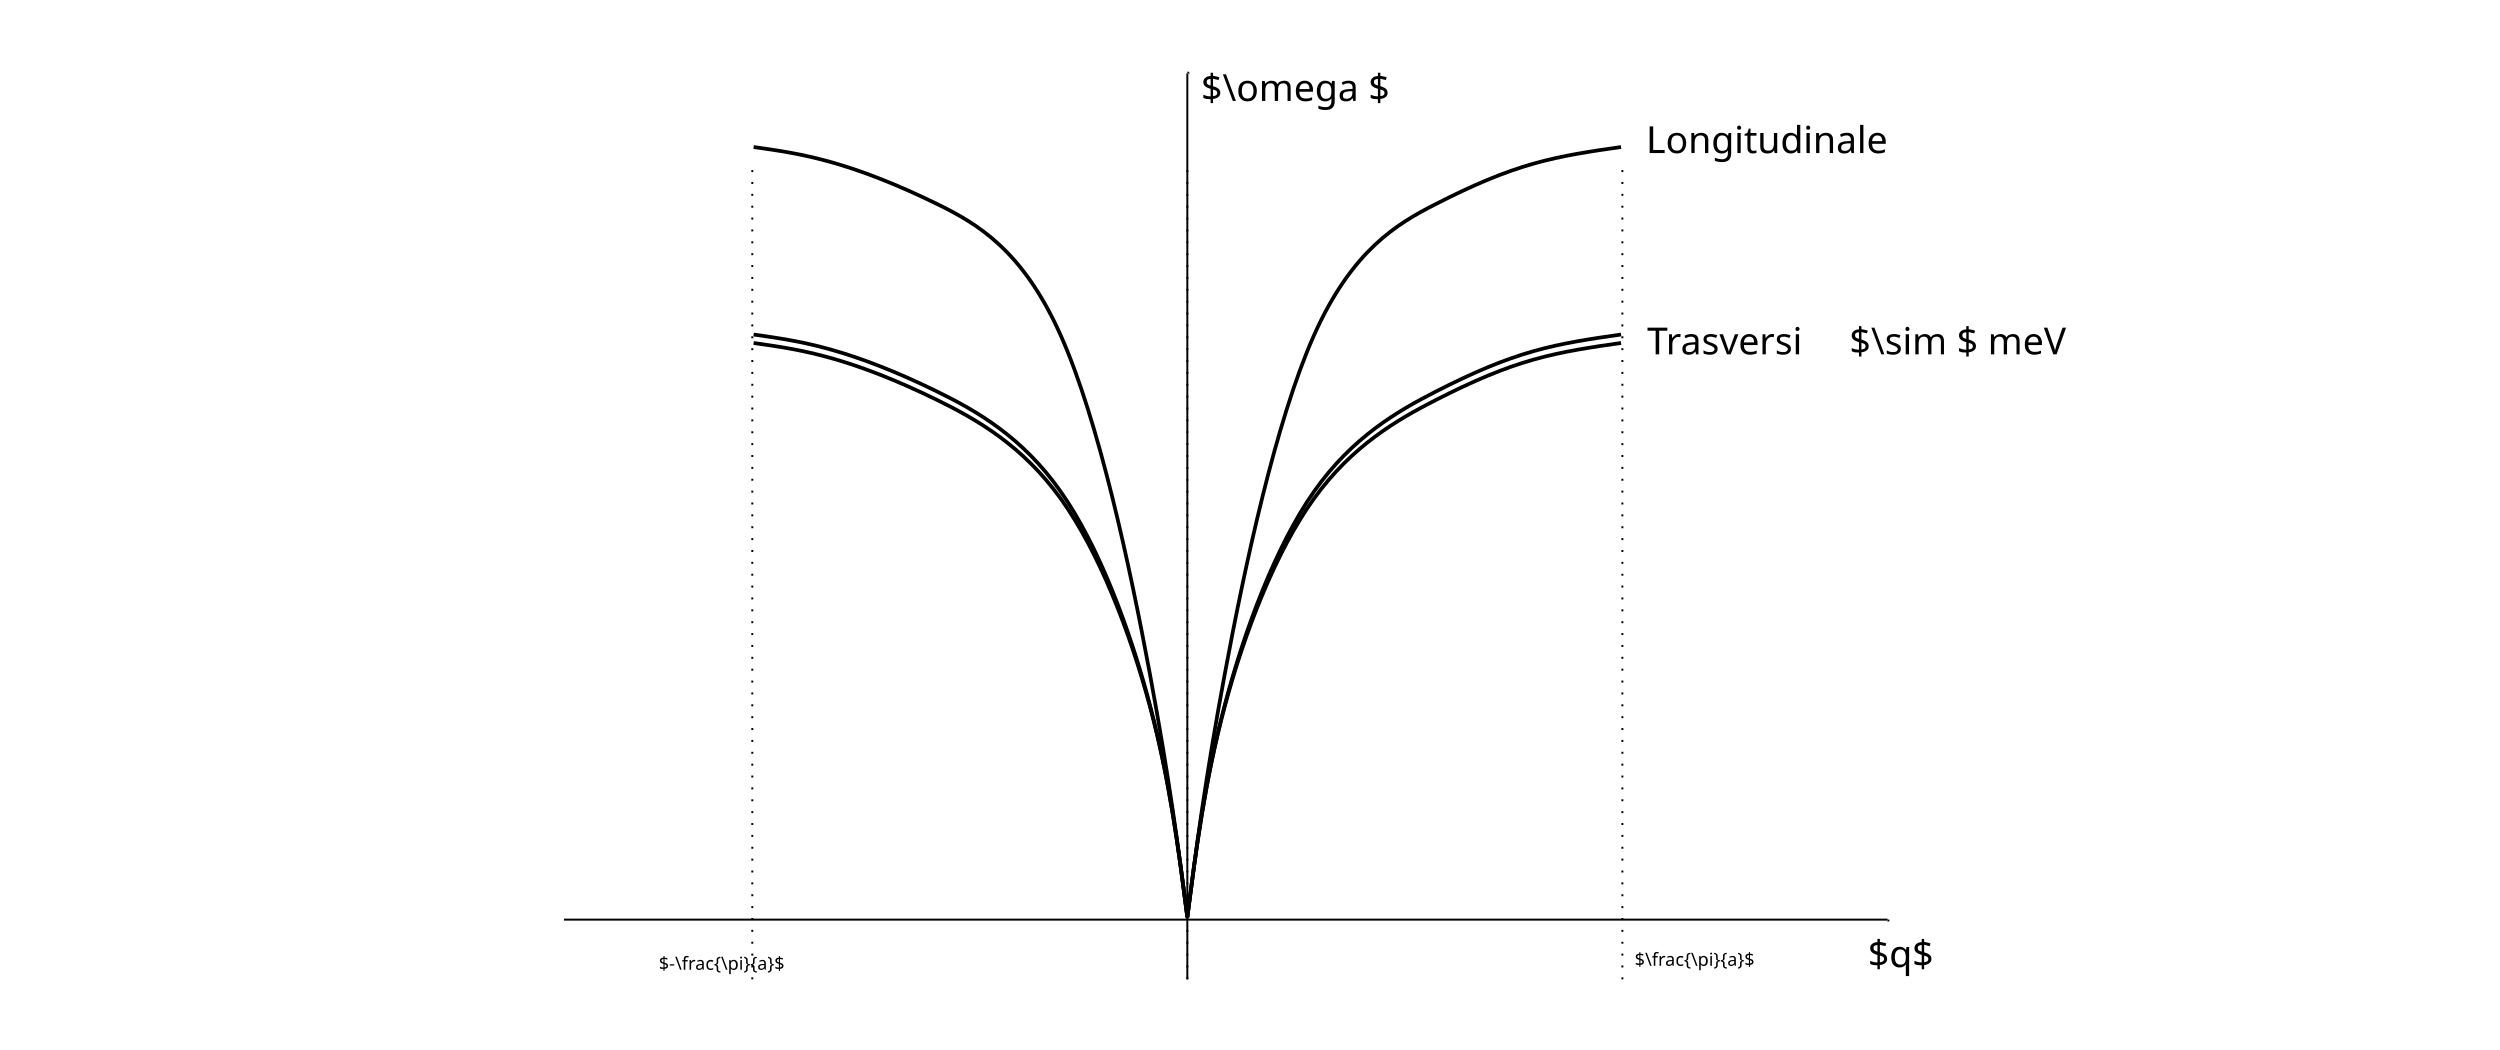
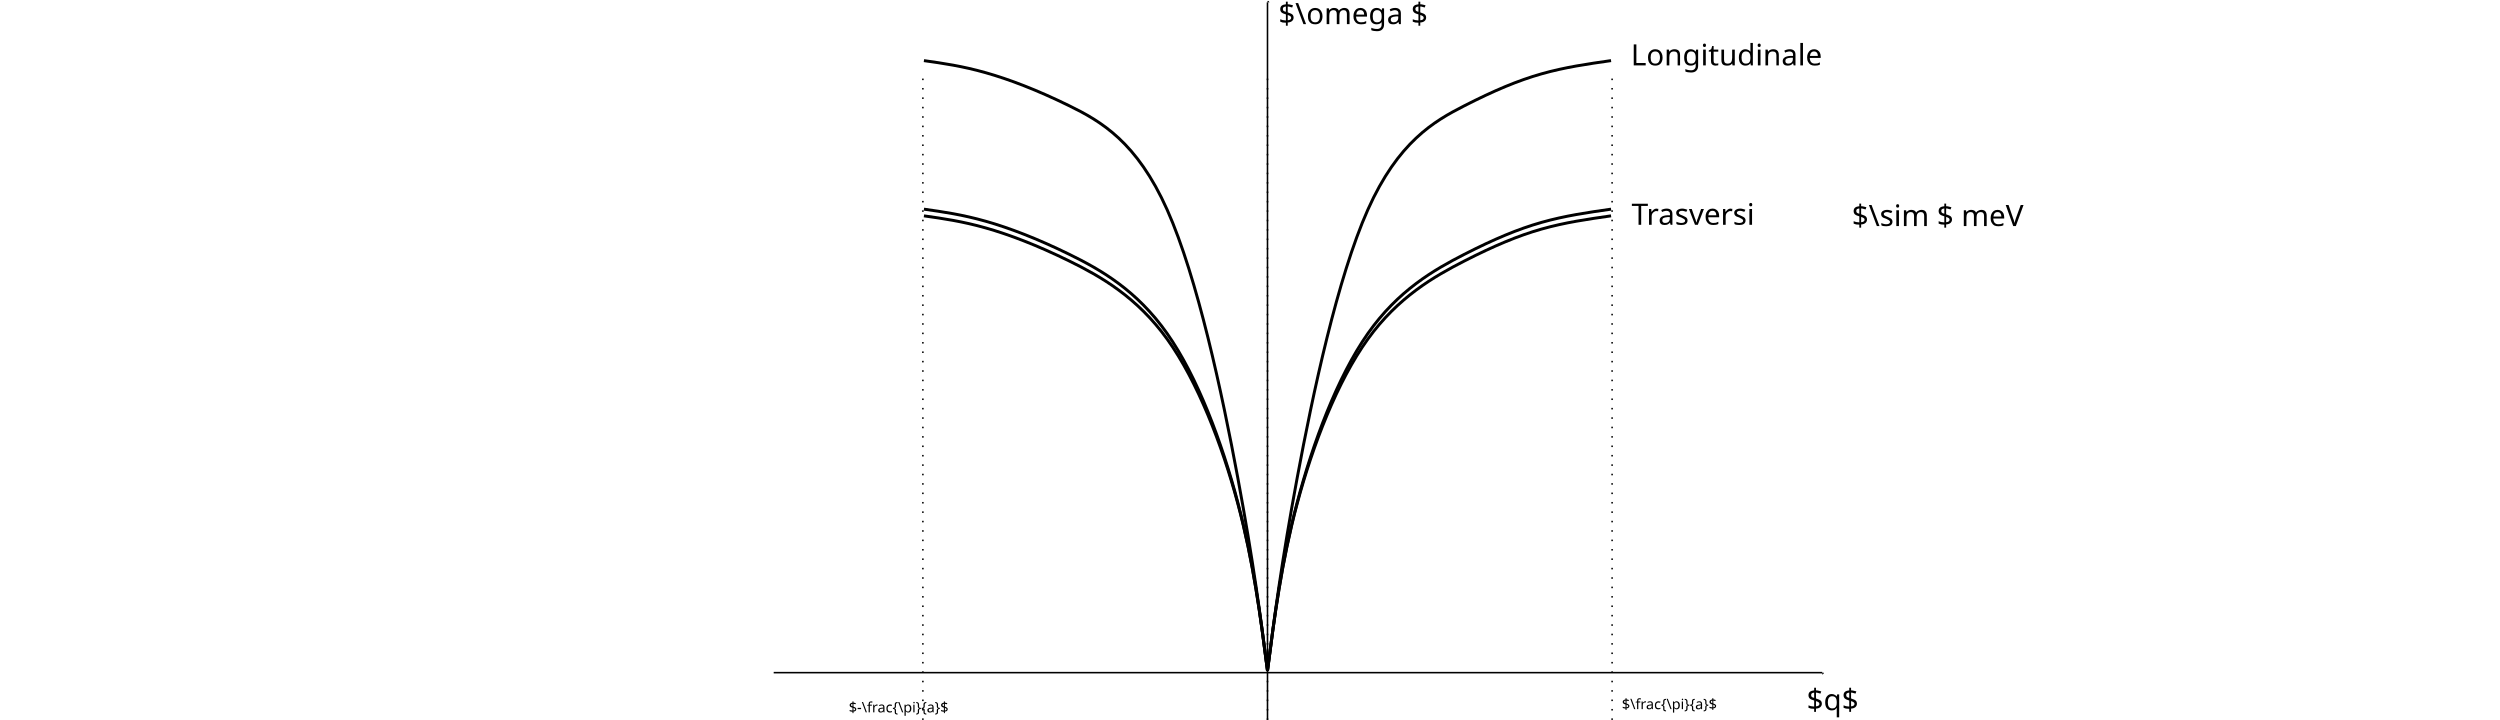
- <svg xmlns="http://www.w3.org/2000/svg" width="177.318mm" height="74.46mm" viewBox="0 0 177.318 74.46" version="1.1" id="svg8">
+ <svg xmlns="http://www.w3.org/2000/svg" width="192.908mm" height="55.552mm" viewBox="0 0 192.908 55.552" version="1.1" id="svg8">
  <defs id="defs2">
    <marker id="marker-arrow-1.0616" orient="auto-start-reverse" refY="0" refX="0" markerHeight="1.69" markerWidth="0.911">
      <g transform="scale(1.343431)" id="g820">
        <path d="M -1.554,2.072 C -1.425,1.295 0,0.13 0.389,0 0,-0.13 -1.425,-1.295 -1.554,-2.072" style="fill:none;stroke:#000000;stroke-width:0.6;stroke-linecap:round;stroke-linejoin:round;stroke-miterlimit:10;stroke-dasharray:none;stroke-opacity:1" id="path818" />
      </g>
    </marker>
    <g id="g890">
      <symbol style="overflow:visible" overflow="visible" id="glyph0-0">
        <path style="stroke:none" d="" id="path881" />
      </symbol>
      <symbol style="overflow:visible" overflow="visible" id="glyph0-1">
        <path style="stroke:none" d="m 0.234,-2.562 h 0.406 c 0.125,0 0.172,0.016 0.234,-0.094 0.125,-0.203 0.281,-0.391 0.5,-0.484 0.125,-0.062 0.266,-0.062 0.406,-0.062 h 0.312 C 2.047,-3.062 2.031,-2.906 1.984,-2.75 1.812,-1.953 1.609,-1.172 1.312,-0.484 1.266,-0.375 1.188,-0.25 1.188,-0.141 1.219,0.062 1.469,0.109 1.625,0.016 1.766,-0.078 1.812,-0.25 1.875,-0.391 2.125,-1 2.297,-1.641 2.469,-2.281 2.516,-2.5 2.656,-3.156 2.672,-3.172 2.703,-3.219 2.781,-3.203 2.844,-3.203 H 3.312 C 3.172,-2.375 3,-1.594 3.234,-0.641 3.266,-0.484 3.375,-0.109 3.484,0 3.562,0.094 3.719,0.078 3.812,0.016 3.891,-0.031 3.938,-0.078 3.984,-0.156 4.062,-0.297 3.953,-0.438 3.906,-0.578 3.688,-1.109 3.688,-1.844 3.781,-2.547 3.812,-2.766 3.875,-2.984 3.891,-3.203 H 4.594 c 0.109,0 0.25,0.016 0.359,-0.031 C 5.109,-3.281 5.25,-3.5 5.141,-3.672 5.062,-3.781 4.906,-3.766 4.781,-3.766 H 2.266 c -0.281,0 -0.594,-0.031 -0.875,0.062 -0.438,0.156 -0.828,0.578 -1.062,0.969 C 0.297,-2.672 0.25,-2.625 0.234,-2.562 Z m 0,0" id="path884" />
      </symbol>
      <symbol style="overflow:visible" overflow="visible" id="glyph0-2">
        <path style="stroke:none" d="m 1.375,-3.016 c 0.297,-0.156 0.453,-0.281 0.859,-0.359 0.141,-0.031 0.5,-0.078 0.672,-0.062 0.25,0.031 0.469,0.188 0.547,0.453 0.078,0.297 -0.062,0.562 -0.094,0.859 -0.703,0 -1.469,0.109 -2,0.375 -0.297,0.156 -0.594,0.391 -0.688,0.719 C 0.531,-0.578 0.719,0.016 1.281,0.062 2,0.109 2.672,-0.172 3.031,-0.531 L 2.922,0 H 3.344 C 3.422,0 3.5,0.031 3.5,-0.094 3.516,-0.141 3.688,-0.891 3.688,-0.891 l 0.25,-1.25 c 0.047,-0.203 0.109,-0.406 0.125,-0.594 0.031,-0.359 -0.125,-0.688 -0.359,-0.875 -0.297,-0.234 -0.656,-0.266 -1,-0.234 -0.25,0.016 -0.5,0.047 -0.75,0.125 -0.078,0.016 -0.453,0.156 -0.5,0.203 -0.031,0.031 -0.078,0.375 -0.078,0.5 z m 1.922,1.156 C 3.281,-1.703 3.234,-1.531 3.203,-1.375 3.156,-1.172 3.125,-0.969 3,-0.812 2.906,-0.688 2.766,-0.594 2.625,-0.531 2.219,-0.344 1.578,-0.281 1.297,-0.609 1.125,-0.781 1.203,-1.062 1.344,-1.25 1.609,-1.547 2.031,-1.688 2.406,-1.766 2.688,-1.828 3,-1.859 3.297,-1.859 Z m 0,0" id="path887" />
      </symbol>
    </g>
    <marker id="marker-arrow-0.5308" orient="auto-start-reverse" refY="0" refX="0" markerHeight="1.69" markerWidth="0.911">
      <g transform="scale(2.153529)" id="g994">
        <path d="M -1.554,2.072 C -1.425,1.295 0,0.13 0.389,0 0,-0.13 -1.425,-1.295 -1.554,-2.072" style="fill:none;stroke:#000000;stroke-width:0.6;stroke-linecap:round;stroke-linejoin:round;stroke-miterlimit:10;stroke-dasharray:none;stroke-opacity:1" id="path992" />
      </g>
    </marker>
    <marker id="marker-arrow-0.5308-6" orient="auto-start-reverse" refY="0" refX="0" markerHeight="1.69" markerWidth="0.911">
      <g transform="scale(2.153529)" id="g1027">
        <path d="M -1.554,2.072 C -1.425,1.295 0,0.13 0.389,0 0,-0.13 -1.425,-1.295 -1.554,-2.072" style="fill:none;stroke:#000000;stroke-width:0.6;stroke-linecap:round;stroke-linejoin:round;stroke-miterlimit:10;stroke-dasharray:none;stroke-opacity:1" id="path1025" />
      </g>
    </marker>
  </defs>
-   <g id="layer1" transform="translate(-27.02744,-199.1034)">
+   <g id="layer1" transform="translate(-17.02744,-213.0123)">
    <g transform="translate(-0.5174074,2.514144)" id="layer1-5">
-       <path id="path816" d="M 67.545,261.816 H 161.43" style="fill:none;fill-opacity:1;stroke:#000000;stroke-width:0.14;stroke-linecap:butt;stroke-linejoin:miter;stroke-dasharray:none;stroke-opacity:1;marker-start:none;marker-end:url(#marker-arrow-0.5308)" />
-       <path id="path842" d="M 80.903,266.05 V 208.1" style="fill:none;fill-opacity:1;stroke:#000000;stroke-width:0.14;stroke-linecap:butt;stroke-linejoin:miter;stroke-dasharray:0.14, 0.702;stroke-opacity:1;marker-start:none;marker-end:none" />
-       <path id="path842-3" d="M 142.616,266.05 V 208.1" style="fill:none;fill-opacity:1;stroke:#000000;stroke-width:0.14;stroke-linecap:butt;stroke-linejoin:miter;stroke-dasharray:0.14, 0.702;stroke-opacity:1;marker-start:none;marker-end:none" />
-       <text x="74.272" y="265.369" style="font-size:1.285px;font-family:'Iosevka Term';-inkscape-font-specification:'Iosevka Term, Normal';fill:#000000;fill-opacity:1;stroke:none;stroke-width:0.128" xml:space="preserve" id="text869">
-         <tspan style="stroke-width:0.128" y="265.369" x="74.272" id="tspan867">$-\frac{\pi}{a}$</tspan>
+       <path id="path816" d="M 77.245,262.402 H 158.155" style="fill:none;fill-opacity:1;stroke:#000000;stroke-width:0.121;stroke-linecap:butt;stroke-linejoin:miter;stroke-dasharray:none;stroke-opacity:1;marker-start:none;marker-end:url(#marker-arrow-0.5308)" />
+       <path id="path842" d="M 88.757,266.05 V 216.109" style="fill:none;fill-opacity:1;stroke:#000000;stroke-width:0.121;stroke-linecap:butt;stroke-linejoin:miter;stroke-dasharray:0.121, 0.605;stroke-opacity:1;marker-start:none;marker-end:none" />
+       <path id="path842-3" d="M 141.94,266.05 V 216.109" style="fill:none;fill-opacity:1;stroke:#000000;stroke-width:0.121;stroke-linecap:butt;stroke-linejoin:miter;stroke-dasharray:0.121, 0.605;stroke-opacity:1;marker-start:none;marker-end:none" />
+       <text x="83.042" y="265.464" style="font-size:1.107px;font-family:'Iosevka Term';-inkscape-font-specification:'Iosevka Term, Normal';fill:#000000;fill-opacity:1;stroke:none;stroke-width:0.111" xml:space="preserve" id="text869">
+         <tspan style="stroke-width:0.111" y="265.464" x="83.042" id="tspan867">$-\frac{\pi}{a}$</tspan>
      </text>
-       <path id="path842-6" d="M 111.759,266.05 V 208.1" style="fill:none;fill-opacity:1;stroke:#000000;stroke-width:0.14;stroke-linecap:butt;stroke-linejoin:miter;stroke-dasharray:0.14, 0.702;stroke-opacity:1;marker-start:none;marker-end:none" />
-       <path transform="translate(0,-4.399719)" id="path950" d="m 111.759,266.05 c 0.627,-4.861 1.254,-9.721 2.66,-14.976 1.406,-5.254 3.612,-10.958 6.324,-14.721 2.712,-3.763 5.938,-5.61 8.627,-6.986 2.689,-1.375 4.826,-2.271 6.926,-2.867 2.101,-0.596 4.162,-0.89 6.225,-1.185" style="fill:none;stroke:#000000;stroke-width:0.265px;stroke-linecap:butt;stroke-linejoin:miter;stroke-opacity:1" />
-       <path transform="matrix(-1,0,0,1,223.5189,-4.399719)" id="path950-5" d="m 111.759,266.05 c 0.627,-4.861 1.254,-9.721 2.66,-14.976 1.406,-5.254 3.612,-10.958 6.324,-14.721 2.712,-3.763 5.936,-5.609 8.8,-7.011 2.863,-1.402 5.346,-2.349 7.447,-2.944 2.101,-0.596 3.816,-0.839 5.532,-1.082" style="fill:none;stroke:#000000;stroke-width:0.265px;stroke-linecap:butt;stroke-linejoin:miter;stroke-opacity:1" />
-       <text x="143.49" y="265.087" style="font-size:1.285px;font-family:'Iosevka Term';-inkscape-font-specification:'Iosevka Term, Normal';fill:#000000;fill-opacity:1;stroke:none;stroke-width:0.128" xml:space="preserve" id="text869-3">
-         <tspan style="stroke-width:0.128" y="265.087" x="143.49" id="tspan867-5">$\frac{\pi}{a}$</tspan>
+       <path id="path842-6" d="M 115.349,266.05 V 216.109" style="fill:none;fill-opacity:1;stroke:#000000;stroke-width:0.121;stroke-linecap:butt;stroke-linejoin:miter;stroke-dasharray:0.121, 0.605;stroke-opacity:1;marker-start:none;marker-end:none" />
+       <path transform="matrix(0.861794,0,0,0.861794,19.0351,32.97803)" id="path950" d="m 111.759,266.05 c 0.627,-4.861 1.254,-9.721 2.66,-14.976 1.406,-5.254 3.612,-10.958 6.324,-14.721 2.712,-3.763 5.938,-5.61 8.627,-6.986 2.689,-1.375 4.826,-2.271 6.926,-2.867 2.101,-0.596 4.162,-0.89 6.225,-1.185" style="fill:none;stroke:#000000;stroke-width:0.265px;stroke-linecap:butt;stroke-linejoin:miter;stroke-opacity:1" />
+       <path transform="matrix(-0.861794,0,0,0.861794,211.6623,32.97803)" id="path950-5" d="m 111.759,266.05 c 0.627,-4.861 1.254,-9.721 2.66,-14.976 1.406,-5.254 3.612,-10.958 6.324,-14.721 2.712,-3.763 5.936,-5.609 8.8,-7.011 2.863,-1.402 5.346,-2.349 7.447,-2.944 2.101,-0.596 3.816,-0.839 5.532,-1.082" style="fill:none;stroke:#000000;stroke-width:0.265px;stroke-linecap:butt;stroke-linejoin:miter;stroke-opacity:1" />
+       <text x="142.694" y="265.22" style="font-size:1.107px;font-family:'Iosevka Term';-inkscape-font-specification:'Iosevka Term, Normal';fill:#000000;fill-opacity:1;stroke:none;stroke-width:0.111" xml:space="preserve" id="text869-3">
+         <tspan style="stroke-width:0.111" y="265.22" x="142.694" id="tspan867-5">$\frac{\pi}{a}$</tspan>
      </text>
-       <path id="path990" d="M 111.759,266.05 V 201.798" style="fill:none;fill-opacity:1;stroke:#000000;stroke-width:0.14;stroke-linecap:butt;stroke-linejoin:miter;stroke-dasharray:none;stroke-opacity:1;marker-start:none;marker-end:url(#marker-arrow-0.5308)" />
-       <text x="112.738" y="203.75" style="font-size:2.646px;font-family:'Iosevka Term';-inkscape-font-specification:'Iosevka Term, Normal';fill:#000000;fill-opacity:1;stroke:none;stroke-width:0.265" xml:space="preserve" id="text1069">
-         <tspan style="stroke-width:0.265" y="203.75" x="112.738" id="tspan1067">$\omega $</tspan>
+       <path id="path990" d="m 115.349,266.05 v -55.372" style="fill:none;fill-opacity:1;stroke:#000000;stroke-width:0.121;stroke-linecap:butt;stroke-linejoin:miter;stroke-dasharray:none;stroke-opacity:1;marker-start:none;marker-end:url(#marker-arrow-0.5308)" />
+       <text x="116.192" y="212.361" style="font-size:2.28px;font-family:'Iosevka Term';-inkscape-font-specification:'Iosevka Term, Normal';fill:#000000;fill-opacity:1;stroke:none;stroke-width:0.228" xml:space="preserve" id="text1069">
+         <tspan style="stroke-width:0.228" y="212.361" x="116.192" id="tspan1067">$\omega $</tspan>
      </text>
-       <text x="160.036" y="265.18" style="font-size:2.646px;font-family:'Iosevka Term';-inkscape-font-specification:'Iosevka Term, Normal';fill:#000000;fill-opacity:1;stroke:none;stroke-width:0.265" xml:space="preserve" id="text1083">
-         <tspan style="stroke-width:0.265" y="265.18" x="160.036" id="tspan1081">$q$</tspan>
+       <text x="156.953" y="265.301" style="font-size:2.28px;font-family:'Iosevka Term';-inkscape-font-specification:'Iosevka Term, Normal';fill:#000000;fill-opacity:1;stroke:none;stroke-width:0.228" xml:space="preserve" id="text1083">
+         <tspan style="stroke-width:0.228" y="265.301" x="156.953" id="tspan1081">$q$</tspan>
      </text>
-       <path transform="translate(0,-4.399719)" id="path950-9" d="m 111.759,266.05 c 0.627,-4.861 1.254,-9.721 2.66,-17.281 1.406,-7.56 3.612,-17.92 6.324,-23.999 2.712,-6.079 5.938,-7.927 8.627,-9.302 2.689,-1.375 4.826,-2.271 6.926,-2.867 2.101,-0.596 4.162,-0.89 6.225,-1.185" style="fill:none;stroke:#000000;stroke-width:0.265px;stroke-linecap:butt;stroke-linejoin:miter;stroke-opacity:1" />
-       <path transform="matrix(-1,0,0,1,223.5189,-4.399719)" id="path950-5-1" d="m 111.759,266.05 c 0.627,-4.861 1.254,-9.721 2.66,-17.281 1.406,-7.56 3.611,-17.918 6.324,-23.998 2.713,-6.08 5.936,-7.926 8.8,-9.328 2.863,-1.402 5.346,-2.349 7.447,-2.944 2.101,-0.596 3.816,-0.839 5.532,-1.082" style="fill:none;stroke:#000000;stroke-width:0.265px;stroke-linecap:butt;stroke-linejoin:miter;stroke-opacity:1" />
-       <path transform="translate(2.3e-6,-4.399719)" id="path950-93" d="m 111.759,266.05 c 0.627,-4.861 1.254,-9.721 2.66,-15.075 1.406,-5.354 3.612,-11.258 6.324,-15.121 2.712,-3.863 5.938,-5.71 8.627,-7.086 2.689,-1.375 4.826,-2.271 6.926,-2.867 2.101,-0.596 4.162,-0.89 6.225,-1.185" style="fill:none;stroke:#000000;stroke-width:0.265px;stroke-linecap:butt;stroke-linejoin:miter;stroke-opacity:1" />
-       <path transform="matrix(-1,0,0,1,223.5189,-4.399719)" id="path950-5-6" d="m 111.759,266.05 c 0.627,-4.861 1.254,-9.721 2.66,-15.075 1.406,-5.354 3.611,-11.258 6.324,-15.121 2.713,-3.863 5.936,-5.71 8.8,-7.111 2.863,-1.402 5.346,-2.349 7.447,-2.944 2.101,-0.596 3.816,-0.839 5.532,-1.082" style="fill:none;stroke:#000000;stroke-width:0.265px;stroke-linecap:butt;stroke-linejoin:miter;stroke-opacity:1" />
-       <text id="text1055" xml:space="preserve" style="font-size:2.646px;font-family:'Iosevka Term';-inkscape-font-specification:'Iosevka Term, Normal';fill:#000000;fill-opacity:1;stroke:none;stroke-width:0.265" x="144.367" y="221.719">
-         <tspan id="tspan1053" x="144.367" y="221.719" style="stroke-width:0.265">Trasversi</tspan>
+       <path transform="matrix(0.861794,0,0,0.861794,19.0351,32.97803)" id="path950-9" d="m 111.759,266.05 c 0.627,-4.861 1.254,-9.721 2.66,-17.281 1.406,-7.56 3.612,-17.92 6.324,-23.999 2.712,-6.079 5.938,-7.927 8.627,-9.302 2.689,-1.375 4.826,-2.271 6.926,-2.867 2.101,-0.596 4.162,-0.89 6.225,-1.185" style="fill:none;stroke:#000000;stroke-width:0.265px;stroke-linecap:butt;stroke-linejoin:miter;stroke-opacity:1" />
+       <path transform="matrix(-0.861794,0,0,0.861794,211.6623,32.97803)" id="path950-5-1" d="m 111.759,266.05 c 0.627,-4.861 1.254,-9.721 2.66,-17.281 1.406,-7.56 3.611,-17.918 6.324,-23.998 2.713,-6.08 5.936,-7.926 8.8,-9.328 2.863,-1.402 5.346,-2.349 7.447,-2.944 2.101,-0.596 3.816,-0.839 5.532,-1.082" style="fill:none;stroke:#000000;stroke-width:0.265px;stroke-linecap:butt;stroke-linejoin:miter;stroke-opacity:1" />
+       <path transform="matrix(0.861794,0,0,0.861794,19.03511,32.97803)" id="path950-93" d="m 111.759,266.05 c 0.627,-4.861 1.254,-9.721 2.66,-15.075 1.406,-5.354 3.612,-11.258 6.324,-15.121 2.712,-3.863 5.938,-5.71 8.627,-7.086 2.689,-1.375 4.826,-2.271 6.926,-2.867 2.101,-0.596 4.162,-0.89 6.225,-1.185" style="fill:none;stroke:#000000;stroke-width:0.265px;stroke-linecap:butt;stroke-linejoin:miter;stroke-opacity:1" />
+       <path transform="matrix(-0.861794,0,0,0.861794,211.6623,32.97803)" id="path950-5-6" d="m 111.759,266.05 c 0.627,-4.861 1.254,-9.721 2.66,-15.075 1.406,-5.354 3.611,-11.258 6.324,-15.121 2.713,-3.863 5.936,-5.71 8.8,-7.111 2.863,-1.402 5.346,-2.349 7.447,-2.944 2.101,-0.596 3.816,-0.839 5.532,-1.082" style="fill:none;stroke:#000000;stroke-width:0.265px;stroke-linecap:butt;stroke-linejoin:miter;stroke-opacity:1" />
+       <text id="text1055" xml:space="preserve" style="font-size:2.28px;font-family:'Iosevka Term';-inkscape-font-specification:'Iosevka Term, Normal';fill:#000000;fill-opacity:1;stroke:none;stroke-width:0.228" x="143.45" y="227.845">
+         <tspan id="tspan1053" x="143.45" y="227.845" style="stroke-width:0.228">Trasversi</tspan>
      </text>
-       <text id="text1069-0" xml:space="preserve" style="font-size:2.646px;font-family:'Iosevka Term';-inkscape-font-specification:'Iosevka Term, Normal';fill:#000000;fill-opacity:1;stroke:none;stroke-width:0.265" x="144.299" y="207.445">
-         <tspan id="tspan1067-6" x="144.299" y="207.445" style="stroke-width:0.265">Longitudinale</tspan>
+       <text id="text1069-0" xml:space="preserve" style="font-size:2.28px;font-family:'Iosevka Term';-inkscape-font-specification:'Iosevka Term, Normal';fill:#000000;fill-opacity:1;stroke:none;stroke-width:0.228" x="143.391" y="215.545">
+         <tspan id="tspan1067-6" x="143.391" y="215.545" style="stroke-width:0.228">Longitudinale</tspan>
      </text>
-       <text id="text918" xml:space="preserve" style="font-size:2.646px;font-family:'Iosevka Term';-inkscape-font-specification:'Iosevka Term, Normal';fill:#000000;fill-opacity:1;stroke:none;stroke-width:0.265" x="158.728" y="221.719">
-         <tspan id="tspan916" x="158.728" y="221.719" style="stroke-width:0.265">$\sim $ meV</tspan>
+       <text id="text918" xml:space="preserve" style="font-size:2.28px;font-family:'Iosevka Term';-inkscape-font-specification:'Iosevka Term, Normal';fill:#000000;fill-opacity:1;stroke:none;stroke-width:0.228" x="160.436" y="227.94">
+         <tspan id="tspan916" x="160.436" y="227.94" style="stroke-width:0.228">$\sim $ meV</tspan>
      </text>
    </g>
  </g>
</svg>
